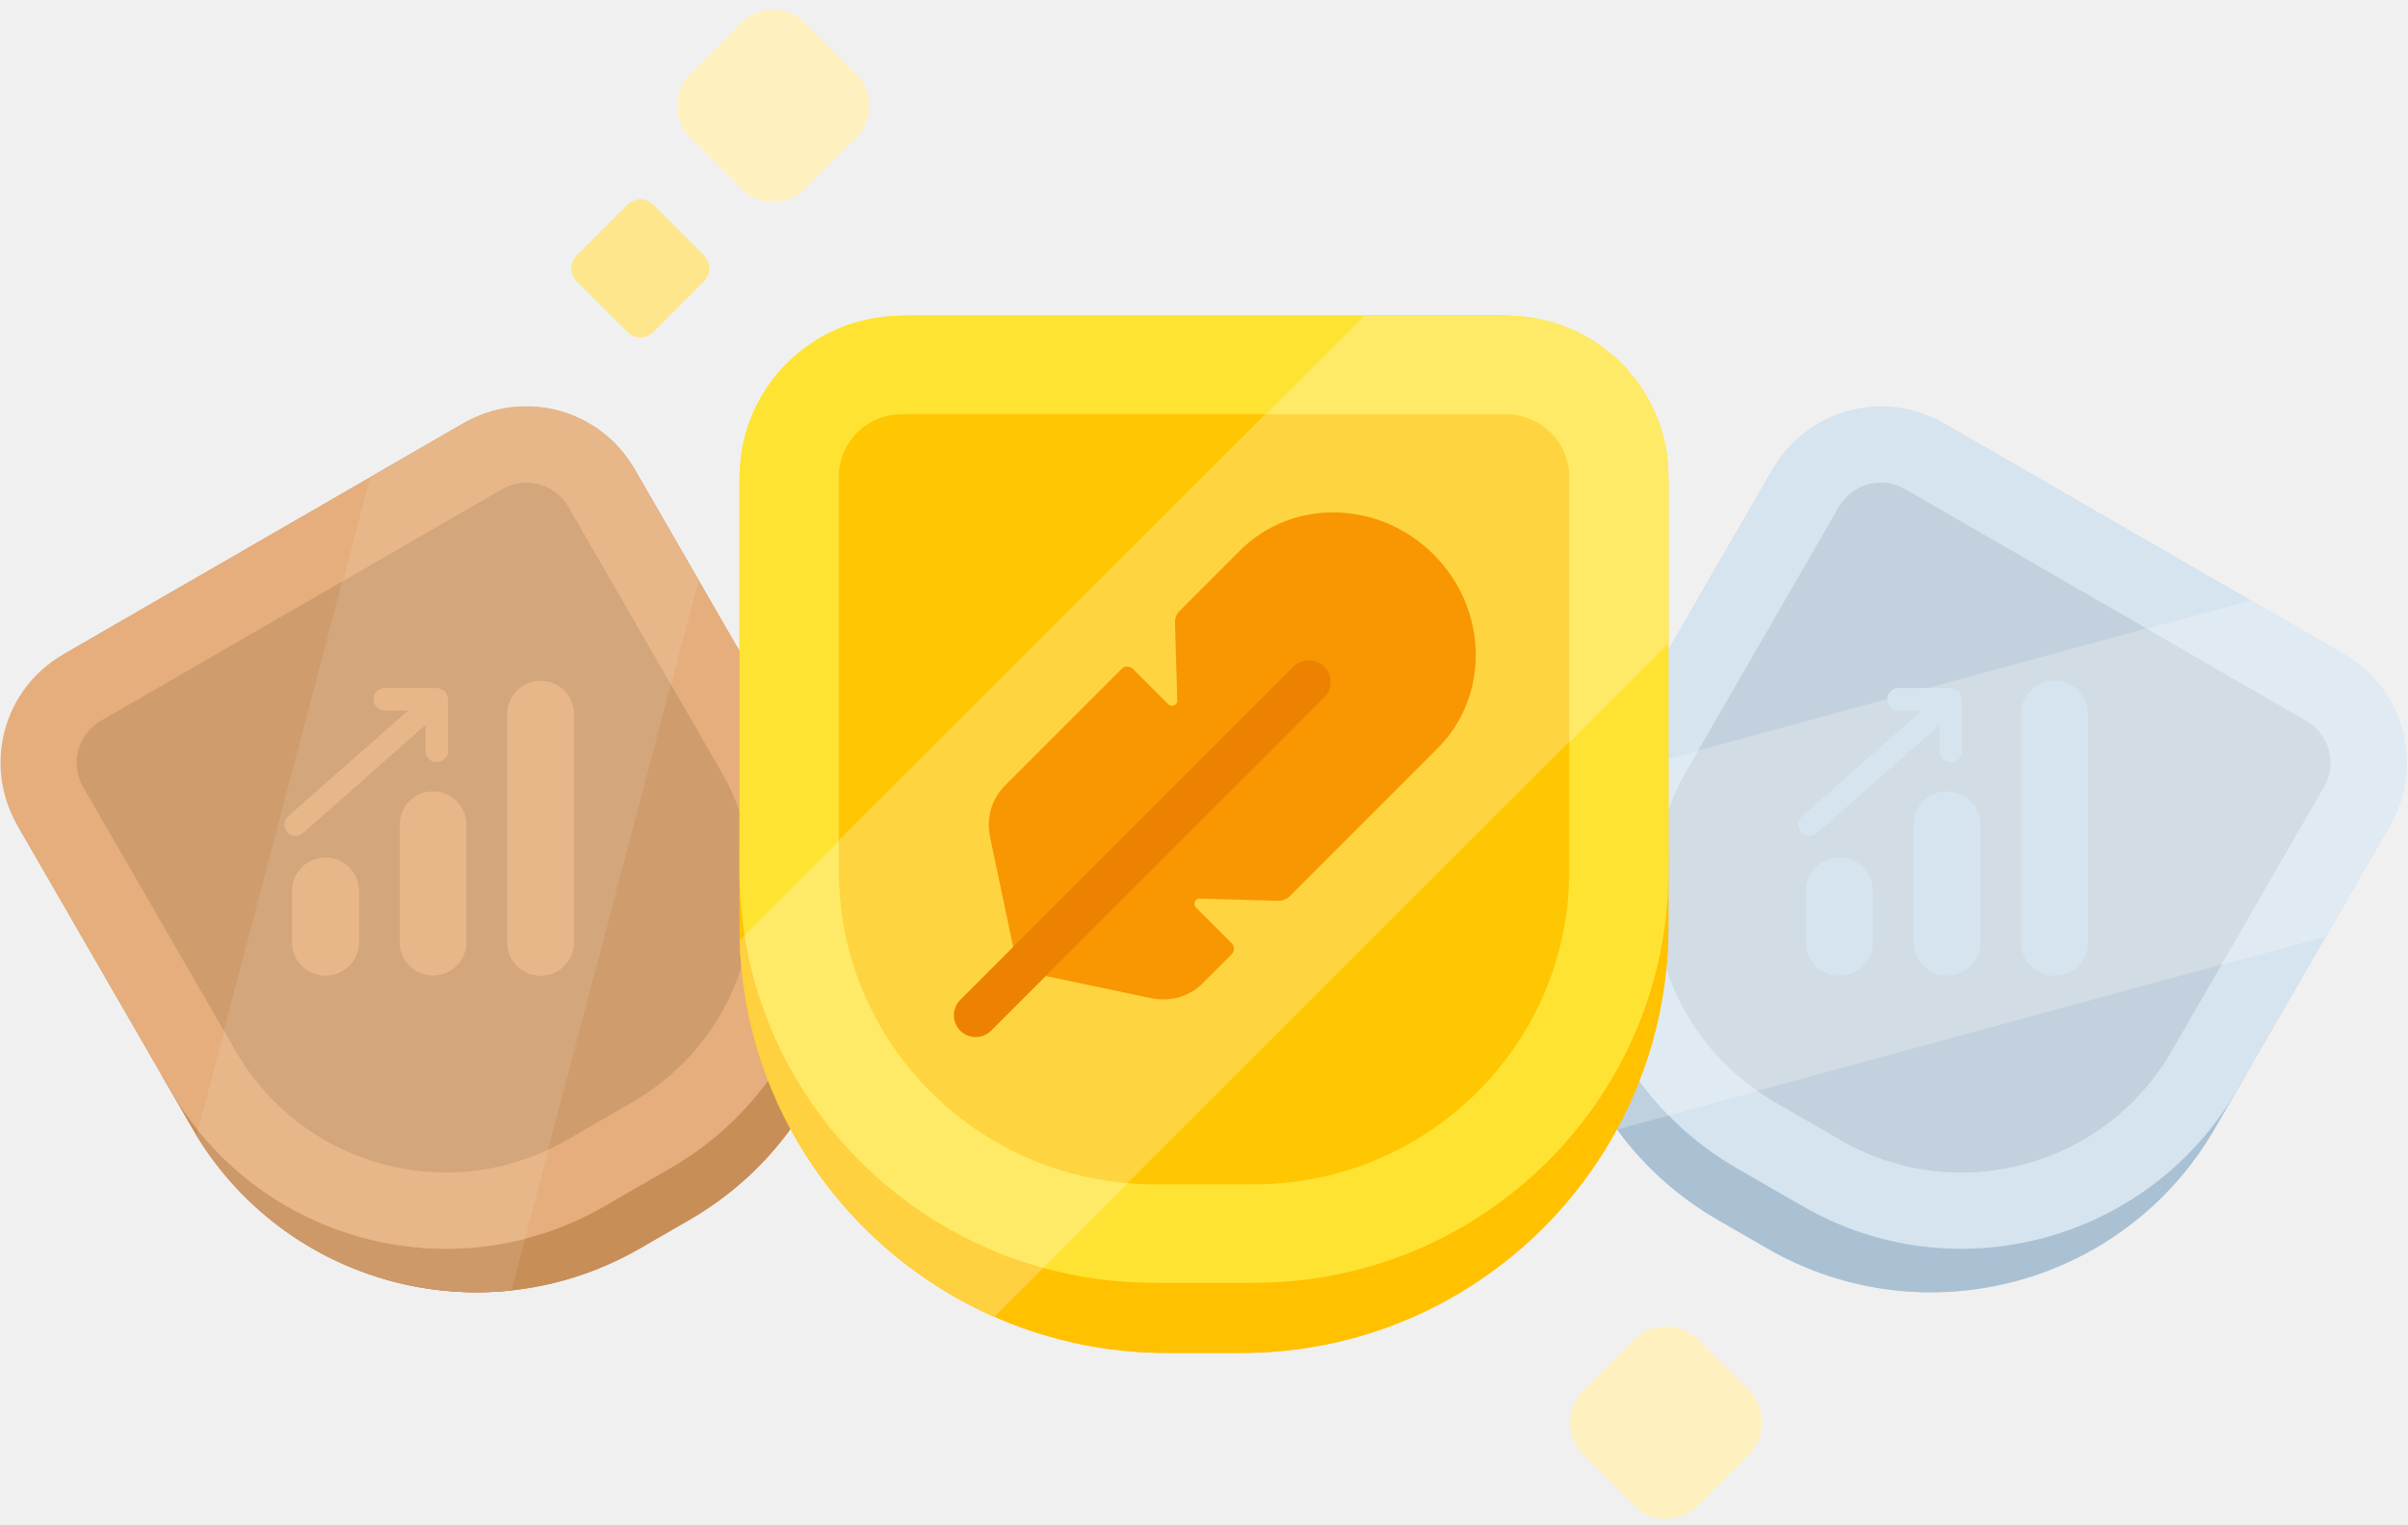
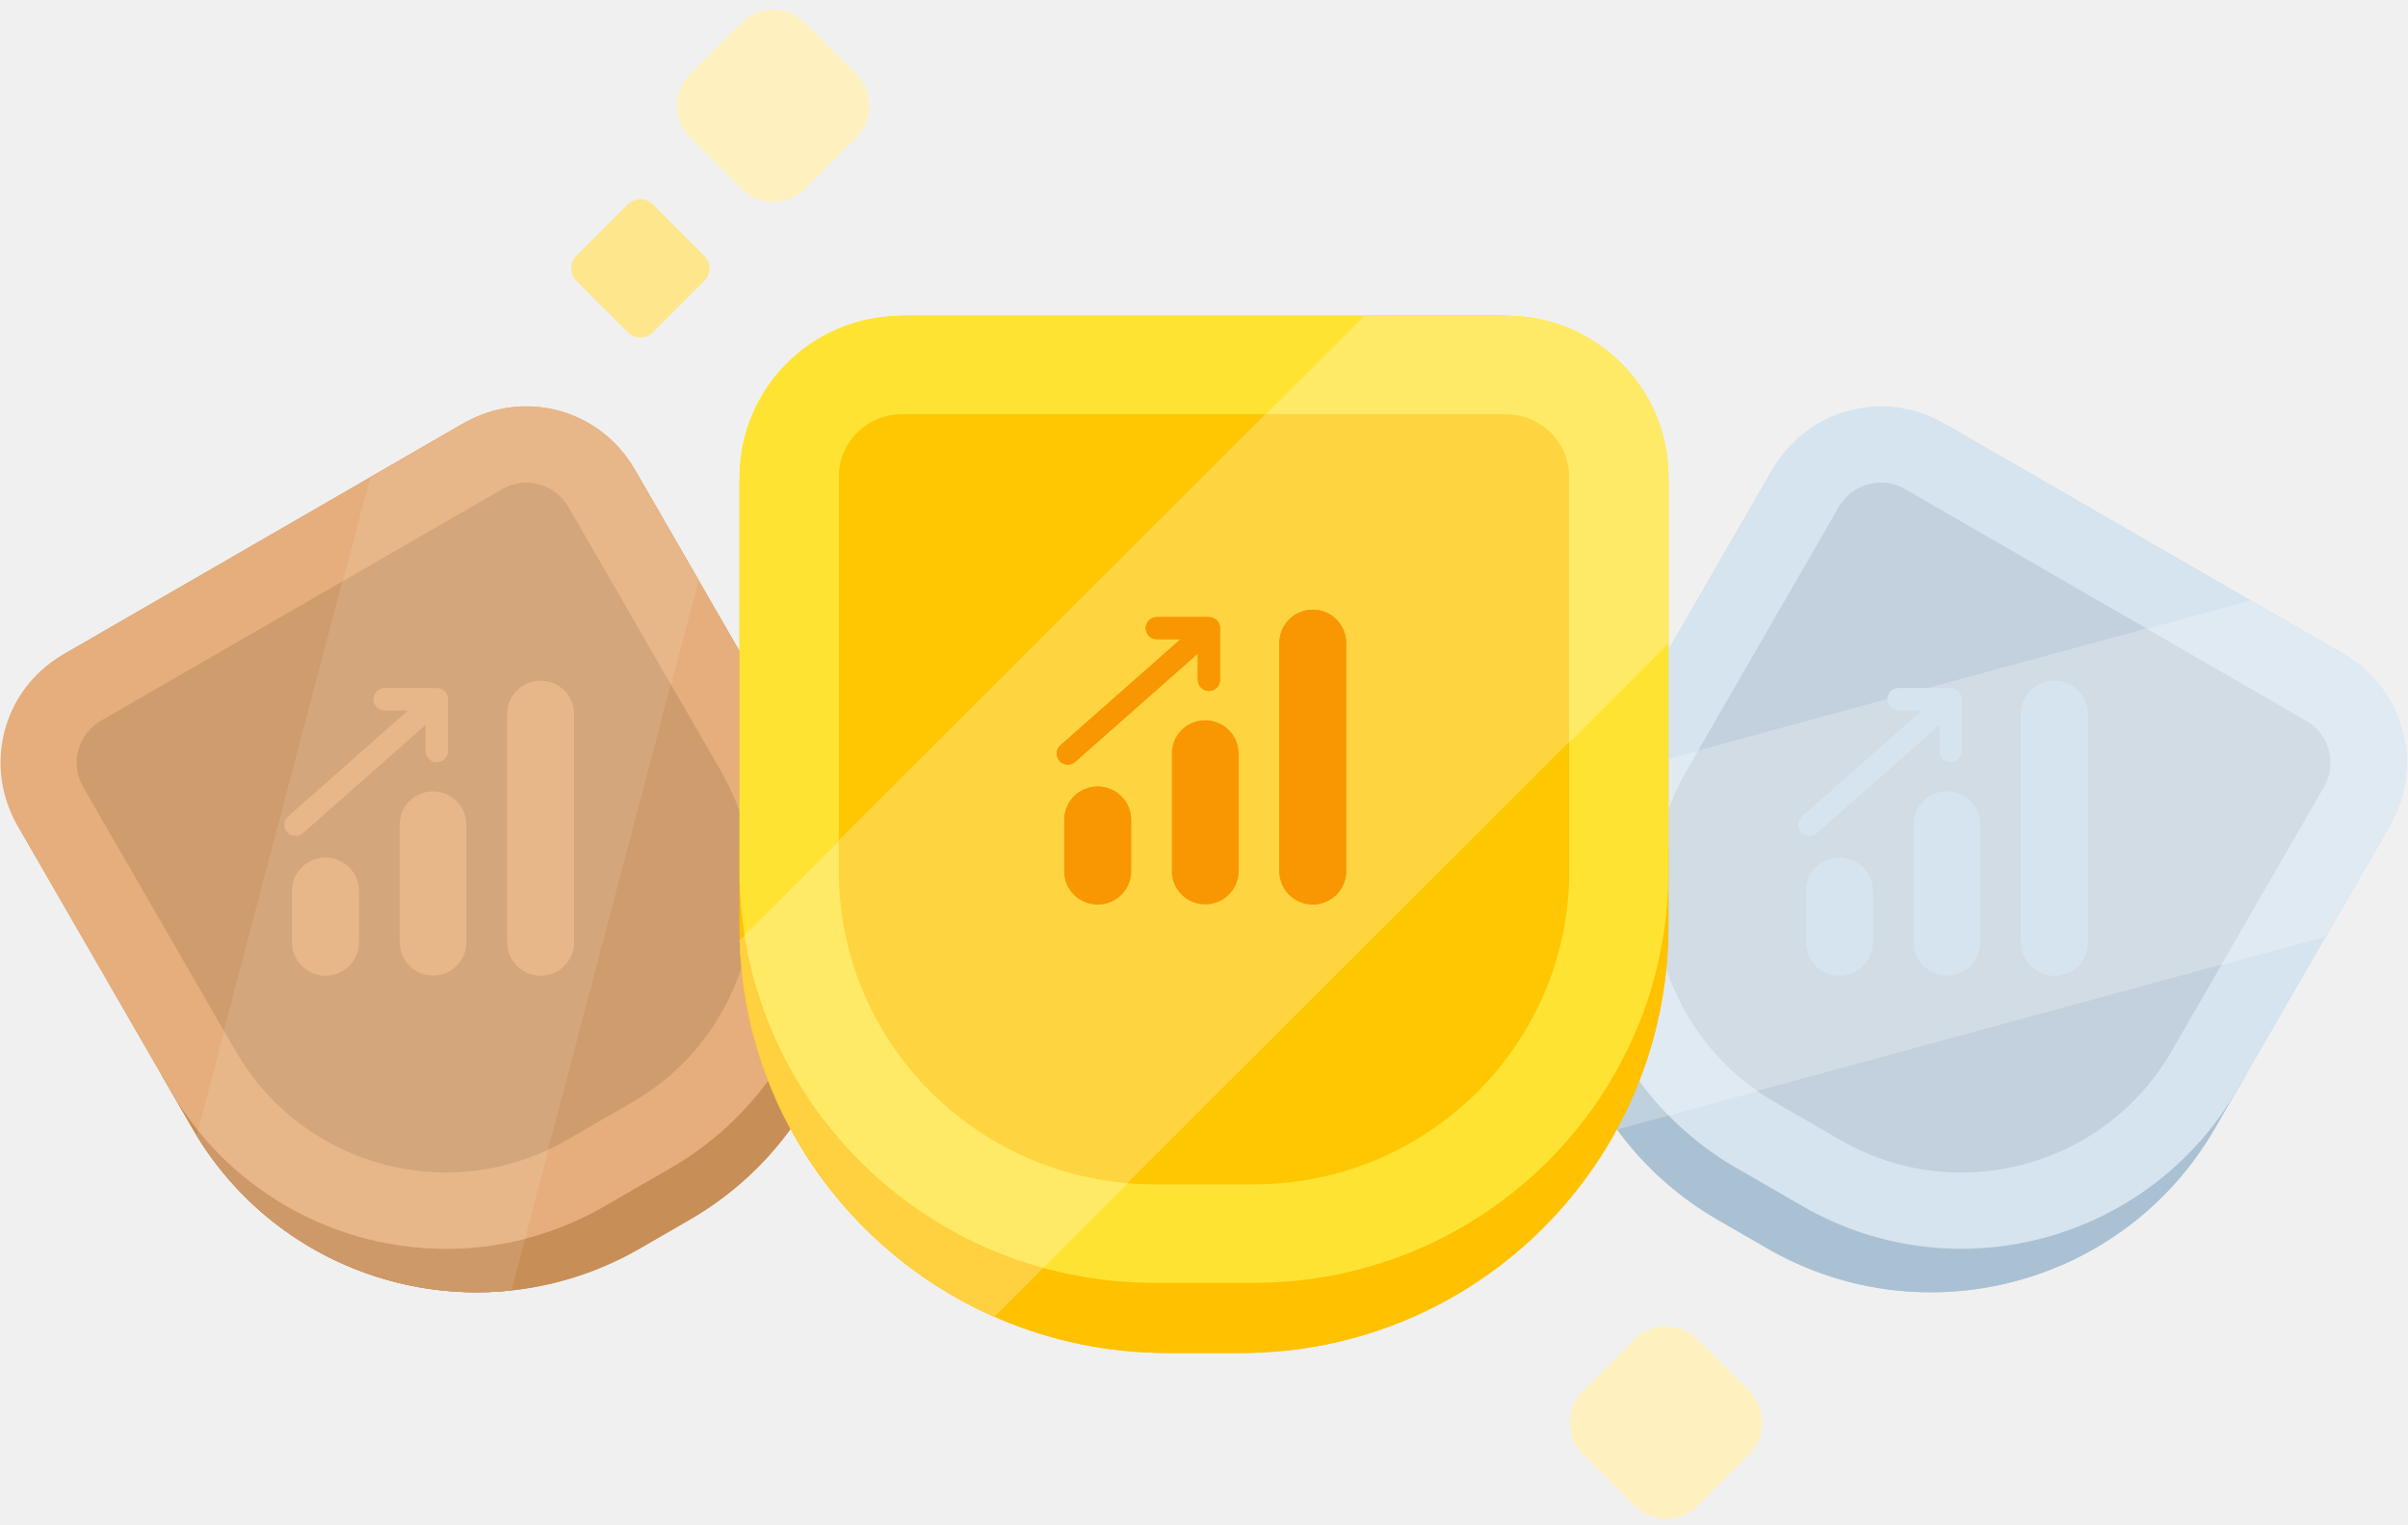
<svg xmlns="http://www.w3.org/2000/svg" width="237" height="150" viewBox="0 0 237 150" fill="none">
  <g clip-path="url(#clip0_108_2)">
    <path d="M6.493 64.251L45.358 41.814C51.395 38.328 59.115 40.397 62.601 46.433L79.661 75.981C88.569 91.408 83.283 111.134 67.855 120.041L62.996 122.846C47.569 131.752 27.84 126.467 18.933 111.04L1.873 81.493C-1.613 75.456 0.456 67.737 6.493 64.251Z" fill="#CF9C6D" />
    <path d="M36.377 46.999L45.349 41.82C51.386 38.334 59.119 40.426 62.621 46.492L68.734 57.078L50.295 126.986C38.268 128.249 26.039 122.639 19.313 111.698L36.377 46.999Z" fill="#D3A67B" />
    <path d="M15.845 105.692C23.232 112.842 29.573 116.787 34.87 117.527C40.167 118.269 49.364 116.498 62.464 112.216C69.897 104.649 74.416 98.5 76.021 93.77C77.626 89.041 77.811 81.329 76.574 70.633L79.662 75.981C88.57 91.408 83.284 111.134 67.856 120.041L62.997 122.846C47.569 131.752 27.841 126.467 18.933 111.04L15.845 105.692Z" fill="#C88E57" />
    <path d="M19.957 109.433C25.613 114.229 30.584 116.928 34.869 117.527C38.866 118.086 45.086 117.217 53.526 114.914L50.341 126.988C38.285 128.286 26.038 122.69 19.349 111.739L19.957 109.433Z" fill="#CD9968" />
    <path d="M9.926 70.932C9.383 71.246 8.908 71.663 8.527 72.161C8.147 72.658 7.867 73.225 7.706 73.831C7.544 74.436 7.503 75.067 7.586 75.688C7.668 76.309 7.872 76.907 8.186 77.45L23.191 103.438C29.783 114.854 44.366 118.775 55.763 112.196L62.248 108.452C73.646 101.872 77.541 87.283 70.949 75.866L55.944 49.878C55.312 48.782 54.271 47.982 53.049 47.654C51.827 47.325 50.525 47.495 49.429 48.127L9.926 70.932ZM6.174 64.435L45.678 41.63C51.539 38.246 59.039 40.263 62.429 46.134L77.434 72.123C86.098 87.128 80.978 106.301 66.001 114.949L59.514 118.693C44.536 127.34 25.37 122.187 16.705 107.182L1.701 81.194C-1.69 75.322 0.313 67.818 6.174 64.435Z" fill="#E5AE7C" />
    <path d="M22.057 101.472L23.191 103.437C29.448 114.272 42.901 118.357 53.999 113.12L51.682 121.901C39.93 124.935 27.245 120.854 19.483 111.233L22.057 101.472ZM66.058 67.396L55.944 49.879C55.312 48.783 54.271 47.983 53.049 47.654C51.828 47.325 50.525 47.495 49.429 48.127L33.737 57.185L36.432 46.968L45.678 41.63C51.539 38.246 59.039 40.263 62.429 46.134L68.77 57.116L66.058 67.396Z" fill="#E7B689" />
    <path d="M191.566 41.814L230.431 64.251C236.468 67.737 238.537 75.456 235.052 81.493L217.991 111.04C209.084 126.467 189.356 131.752 173.928 122.846L169.069 120.041C153.642 111.134 148.355 91.408 157.262 75.981L174.323 46.433C177.809 40.397 185.528 38.328 191.565 41.814H191.566Z" fill="#C2D1DD" />
    <path d="M221.45 59.066L230.422 64.245C236.459 67.731 238.513 75.473 235.011 81.539L228.899 92.125L159.134 111.112C152.025 101.327 150.77 87.934 156.883 76.638L221.45 59.066Z" fill="#D1DCE5" />
    <path d="M160.351 70.633C157.853 80.604 157.606 88.068 159.613 93.025C161.619 97.982 167.752 105.062 178.01 114.264C188.28 116.918 195.865 117.757 200.764 116.782C205.662 115.807 212.434 112.11 221.08 105.692L217.992 111.04C209.085 126.467 189.357 131.752 173.929 122.846L169.07 120.041C153.643 111.134 148.356 91.408 157.263 75.981L160.351 70.633Z" fill="#AAC1D4" />
    <path d="M159.167 76.063C157.84 83.359 157.988 89.013 159.613 93.025C161.126 96.766 164.99 101.715 171.204 107.874L159.155 111.153C152.002 101.362 150.726 87.959 156.865 76.69L159.167 76.063Z" fill="#BFD0DE" />
    <path d="M187.496 48.127C186.4 47.495 185.098 47.325 183.876 47.654C182.655 47.983 181.613 48.783 180.982 49.879L165.976 75.867C159.385 87.283 163.28 101.873 174.677 108.452L181.162 112.196C192.559 118.776 207.142 114.854 213.734 103.437L228.74 77.449C229.373 76.354 229.546 75.052 229.219 73.83C228.893 72.608 228.095 71.566 227 70.932L187.496 48.127ZM191.247 41.63L230.751 64.435C236.612 67.819 238.616 75.322 235.225 81.194L220.22 107.182C211.557 122.187 192.39 127.34 177.411 118.693L170.925 114.949C155.947 106.301 150.827 87.128 159.491 72.123L174.496 46.134C177.887 40.263 185.386 38.246 191.247 41.63Z" fill="#D6E4EF" />
    <path d="M167.112 73.901L165.976 75.866C159.72 86.702 162.91 100.395 172.994 107.386L164.231 109.771C155.727 101.11 152.918 88.085 157.371 76.552L167.112 73.901ZM218.625 94.967L228.74 77.45C229.053 76.907 229.257 76.309 229.34 75.688C229.422 75.067 229.381 74.436 229.22 73.831C229.058 73.225 228.779 72.658 228.398 72.161C228.017 71.663 227.542 71.246 227 70.932L211.307 61.873L221.505 59.097L230.751 64.435C236.612 67.819 238.616 75.322 235.225 81.193L228.884 92.175L218.625 94.967Z" fill="#E0EAF3" />
    <path d="M84.255 7.271L79.234 2.251C77.501 0.517 74.691 0.517 72.957 2.251L67.936 7.271C66.203 9.005 66.203 11.814 67.936 13.547L72.957 18.568C74.691 20.302 77.501 20.302 79.234 18.568L84.255 13.547C85.988 11.814 85.988 9.005 84.255 7.271Z" fill="#FFF1BF" />
    <path d="M69.299 25.156L64.278 20.136C63.584 19.442 62.46 19.442 61.767 20.136L56.746 25.156C56.053 25.85 56.053 26.974 56.746 27.667L61.767 32.688C62.46 33.381 63.584 33.381 64.278 32.688L69.299 27.667C69.992 26.974 69.992 25.85 69.299 25.156Z" fill="#FEE68C" />
    <path d="M172.132 136.857L167.11 131.836C165.377 130.103 162.567 130.103 160.834 131.836L155.813 136.857C154.079 138.59 154.079 141.4 155.813 143.133L160.834 148.154C162.567 149.887 165.377 149.887 167.11 148.154L172.132 143.133C173.865 141.4 173.865 138.59 172.132 136.857Z" fill="#FFF1BF" />
    <path d="M89.243 31.065H147.757C156.846 31.065 164.213 38.432 164.213 47.521V91.083C164.213 114.308 145.384 133.136 122.157 133.136H114.843C91.616 133.136 72.787 114.308 72.787 91.083V47.521C72.787 38.432 80.154 31.065 89.243 31.065Z" fill="#FEC701" />
    <path d="M134.234 31.065H147.741C156.829 31.065 164.197 38.402 164.197 47.452V63.247L97.802 129.564C83.397 123.206 73.248 109.029 72.787 92.441L134.234 31.065Z" fill="#FED540" />
-     <path d="M116.102 60.114L122.038 54.178C127.195 49.021 135.731 49.196 141.104 54.569C146.477 59.941 146.652 68.477 141.495 73.633L126.934 88.194C126.633 88.496 126.22 88.659 125.794 88.647L118.089 88.425C118.019 88.422 117.95 88.434 117.885 88.459C117.82 88.485 117.761 88.523 117.712 88.572C117.614 88.674 117.561 88.81 117.564 88.951C117.567 89.093 117.626 89.227 117.728 89.325L121.218 92.814C121.52 93.116 121.52 93.607 121.218 93.91L118.356 96.77C117.055 98.072 115.166 98.618 113.313 98.229L100.198 95.472L97.441 82.358C97.052 80.504 97.598 78.616 98.899 77.315L110.399 65.815C110.471 65.743 110.557 65.686 110.651 65.647C110.745 65.608 110.845 65.588 110.947 65.588C111.049 65.588 111.15 65.608 111.244 65.647C111.337 65.686 111.423 65.743 111.495 65.815L114.97 69.29C115.068 69.392 115.202 69.45 115.343 69.453C115.484 69.456 115.62 69.403 115.722 69.305C115.771 69.256 115.809 69.197 115.835 69.132C115.86 69.067 115.872 68.998 115.87 68.928L115.648 61.253C115.636 60.827 115.8 60.414 116.101 60.114H116.102Z" fill="#F89701" />
-     <path d="M128.819 67.12L96.029 99.907" stroke="#ED8200" stroke-width="4.292" stroke-linecap="round" />
    <path d="M72.787 83.48C76.466 96.252 81.054 104.764 86.551 109.014C92.048 113.266 103.589 117.226 121.172 120.896C134.498 117.231 143.609 113.27 148.504 109.014C153.399 104.759 158.636 96.248 164.213 83.48V91.083C164.213 114.308 145.384 133.136 122.157 133.136H114.843C91.616 133.136 72.787 114.308 72.787 91.083V83.48Z" fill="#FFC100" />
    <path d="M74.99 90.321C78.248 99.343 82.102 105.574 86.551 109.014C90.699 112.222 98.288 115.265 109.319 118.142L97.875 129.573C83.507 123.231 73.358 109.079 72.81 92.499L74.99 90.321Z" fill="#FFD040" />
    <path d="M88.764 40.759C85.332 40.759 82.551 43.52 82.551 46.928V85.702C82.551 102.737 96.46 116.546 113.618 116.546H123.382C140.54 116.546 154.449 102.737 154.449 85.702V46.928C154.449 43.52 151.668 40.759 148.236 40.759H88.764ZM88.764 31.065H148.236C157.06 31.065 164.213 38.166 164.213 46.928V85.702C164.213 108.091 145.933 126.24 123.382 126.24H113.618C91.067 126.24 72.787 108.091 72.787 85.702V46.928C72.787 38.167 79.94 31.065 88.764 31.065Z" fill="#FEE333" />
    <path d="M82.551 82.771V85.702C82.551 101.869 95.08 115.131 111.023 116.439L102.684 124.77C87.434 120.572 75.772 107.811 73.281 92.029L82.551 82.771ZM154.449 73.065V46.928C154.449 43.52 151.668 40.759 148.236 40.759H124.611L134.318 31.065H148.236C157.06 31.065 164.213 38.166 164.213 46.928V63.312L154.449 73.065Z" fill="#FEEA66" />
    <path d="M202.206 67C200.392 67 198.921 68.461 198.921 70.263V92.737C198.921 94.539 200.392 96 202.206 96C204.02 96 205.491 94.539 205.491 92.737V70.263C205.491 68.461 204.02 67 202.206 67ZM186.876 67.725C186.62 67.721 186.371 67.806 186.172 67.966C185.973 68.126 185.836 68.349 185.786 68.598C185.736 68.847 185.775 69.106 185.896 69.329C186.018 69.553 186.214 69.727 186.452 69.822C186.587 69.875 186.731 69.902 186.876 69.9H189.197L177.388 80.325C177.277 80.418 177.185 80.533 177.119 80.663C177.053 80.792 177.013 80.933 177.003 81.078C176.99 81.259 177.023 81.441 177.099 81.606C177.174 81.771 177.291 81.915 177.437 82.025C177.583 82.134 177.755 82.205 177.936 82.231C178.117 82.258 178.301 82.239 178.473 82.176C178.61 82.126 178.736 82.049 178.843 81.95L190.891 71.314V73.888C190.889 74.032 190.916 74.175 190.97 74.308C191.024 74.442 191.104 74.564 191.206 74.666C191.36 74.821 191.556 74.926 191.77 74.969C191.985 75.012 192.207 74.99 192.408 74.906C192.61 74.822 192.782 74.681 192.902 74.499C193.022 74.317 193.084 74.105 193.081 73.888V68.812C193.081 68.67 193.053 68.528 192.998 68.396C192.943 68.264 192.862 68.144 192.76 68.043C192.659 67.942 192.538 67.862 192.405 67.808C192.272 67.753 192.13 67.725 191.986 67.725H186.876ZM191.621 77.875C189.807 77.875 188.336 79.336 188.336 81.138V92.737C188.336 94.539 189.807 96 191.621 96C193.435 96 194.906 94.539 194.906 92.737V81.138C194.906 79.336 193.435 77.875 191.621 77.875ZM181.036 84.4C179.221 84.4 177.75 85.861 177.75 87.662V92.737C177.75 94.539 179.221 96 181.036 96C182.85 96 184.321 94.539 184.321 92.737V87.662C184.321 85.861 182.85 84.4 181.036 84.4Z" fill="#D6E4EF" />
    <path d="M202.206 67C200.392 67 198.921 68.461 198.921 70.263V92.737C198.921 94.539 200.392 96 202.206 96C204.02 96 205.491 94.539 205.491 92.737V70.263C205.491 68.461 204.02 67 202.206 67ZM186.876 67.725C186.62 67.721 186.371 67.806 186.172 67.966C185.973 68.126 185.836 68.349 185.786 68.598C185.736 68.847 185.775 69.106 185.896 69.329C186.018 69.553 186.214 69.727 186.452 69.822C186.587 69.875 186.731 69.902 186.876 69.9H189.197L177.388 80.325C177.277 80.418 177.185 80.533 177.119 80.663C177.053 80.792 177.013 80.933 177.003 81.078C176.99 81.259 177.023 81.441 177.099 81.606C177.174 81.771 177.291 81.915 177.437 82.025C177.583 82.134 177.755 82.205 177.936 82.231C178.117 82.258 178.301 82.239 178.473 82.176C178.61 82.126 178.736 82.049 178.843 81.95L190.891 71.314V73.888C190.889 74.032 190.916 74.175 190.97 74.308C191.024 74.442 191.104 74.564 191.206 74.666C191.36 74.821 191.556 74.926 191.77 74.969C191.985 75.012 192.207 74.99 192.408 74.906C192.61 74.822 192.782 74.681 192.902 74.499C193.022 74.317 193.084 74.105 193.081 73.888V68.812C193.081 68.67 193.053 68.528 192.998 68.396C192.943 68.264 192.862 68.144 192.76 68.043C192.659 67.942 192.538 67.862 192.405 67.808C192.272 67.753 192.13 67.725 191.986 67.725H186.876ZM181.036 84.4C179.221 84.4 177.75 85.861 177.75 87.662V92.737C177.75 94.539 179.221 96 181.036 96C182.85 96 184.321 94.539 184.321 92.737V87.662C184.321 85.861 182.85 84.4 181.036 84.4Z" fill="#D6E4EF" />
    <path d="M53.206 67C51.392 67 49.921 68.461 49.921 70.263V92.737C49.921 94.539 51.392 96 53.206 96C55.02 96 56.491 94.539 56.491 92.737V70.263C56.491 68.461 55.02 67 53.206 67ZM37.876 67.725C37.62 67.721 37.371 67.806 37.172 67.966C36.973 68.126 36.836 68.349 36.786 68.598C36.736 68.847 36.775 69.106 36.896 69.329C37.018 69.553 37.215 69.727 37.452 69.822C37.587 69.875 37.731 69.902 37.876 69.9H40.197L28.388 80.325C28.277 80.418 28.185 80.533 28.119 80.663C28.053 80.792 28.013 80.933 28.003 81.078C27.99 81.259 28.023 81.441 28.099 81.606C28.174 81.771 28.291 81.915 28.437 82.025C28.583 82.134 28.755 82.205 28.936 82.231C29.116 82.258 29.301 82.239 29.473 82.176C29.61 82.126 29.736 82.049 29.843 81.95L41.891 71.314V73.888C41.889 74.032 41.916 74.175 41.97 74.308C42.024 74.442 42.104 74.564 42.206 74.666C42.359 74.821 42.556 74.926 42.77 74.969C42.985 75.012 43.207 74.99 43.408 74.906C43.61 74.822 43.782 74.681 43.902 74.499C44.022 74.317 44.084 74.105 44.081 73.888V68.812C44.081 68.67 44.053 68.528 43.998 68.396C43.943 68.264 43.862 68.144 43.76 68.043C43.659 67.942 43.538 67.862 43.405 67.808C43.272 67.753 43.13 67.725 42.986 67.725H37.876ZM42.621 77.875C40.807 77.875 39.336 79.336 39.336 81.138V92.737C39.336 94.539 40.807 96 42.621 96C44.435 96 45.906 94.539 45.906 92.737V81.138C45.906 79.336 44.435 77.875 42.621 77.875ZM32.035 84.4C30.221 84.4 28.75 85.861 28.75 87.662V92.737C28.75 94.539 30.221 96 32.035 96C33.85 96 35.321 94.539 35.321 92.737V87.662C35.321 85.861 33.85 84.4 32.035 84.4Z" fill="#E7B689" />
    <path d="M53.206 67C51.392 67 49.921 68.461 49.921 70.263V92.737C49.921 94.539 51.392 96 53.206 96C55.02 96 56.491 94.539 56.491 92.737V70.263C56.491 68.461 55.02 67 53.206 67ZM37.876 67.725C37.62 67.721 37.371 67.806 37.172 67.966C36.973 68.126 36.836 68.349 36.786 68.598C36.736 68.847 36.775 69.106 36.896 69.329C37.018 69.553 37.215 69.727 37.452 69.822C37.587 69.875 37.731 69.902 37.876 69.9H40.197L28.388 80.325C28.277 80.418 28.185 80.533 28.119 80.663C28.053 80.792 28.013 80.933 28.003 81.078C27.99 81.259 28.023 81.441 28.099 81.606C28.174 81.771 28.291 81.915 28.437 82.025C28.583 82.134 28.755 82.205 28.936 82.231C29.116 82.258 29.301 82.239 29.473 82.176C29.61 82.126 29.736 82.049 29.843 81.95L41.891 71.314V73.888C41.889 74.032 41.916 74.175 41.97 74.308C42.024 74.442 42.104 74.564 42.206 74.666C42.359 74.821 42.556 74.926 42.77 74.969C42.985 75.012 43.207 74.99 43.408 74.906C43.61 74.822 43.782 74.681 43.902 74.499C44.022 74.317 44.084 74.105 44.081 73.888V68.812C44.081 68.67 44.053 68.528 43.998 68.396C43.943 68.264 43.862 68.144 43.76 68.043C43.659 67.942 43.538 67.862 43.405 67.808C43.272 67.753 43.13 67.725 42.986 67.725H37.876ZM32.035 84.4C30.221 84.4 28.75 85.861 28.75 87.662V92.737C28.75 94.539 30.221 96 32.035 96C33.85 96 35.321 94.539 35.321 92.737V87.662C35.321 85.861 33.85 84.4 32.035 84.4Z" fill="#E7B689" />
+     <path d="M129.206 60C127.392 60 125.921 61.461 125.921 63.263V85.737C125.921 87.539 127.392 89 129.206 89C131.02 89 132.491 87.539 132.491 85.737V63.263C132.491 61.461 131.02 60 129.206 60ZM113.876 60.725C113.62 60.721 113.371 60.806 113.172 60.966C112.973 61.126 112.836 61.349 112.786 61.598C112.736 61.847 112.775 62.106 112.896 62.33C113.018 62.553 113.214 62.727 113.452 62.822C113.587 62.875 113.731 62.902 113.876 62.9H116.197L104.388 73.325C104.277 73.418 104.185 73.533 104.119 73.663C104.053 73.792 104.013 73.933 104.003 74.078C103.99 74.259 104.023 74.441 104.099 74.606C104.174 74.771 104.291 74.915 104.437 75.025C104.583 75.134 104.755 75.205 104.936 75.231C105.117 75.258 105.301 75.239 105.473 75.176C105.61 75.126 105.736 75.049 105.843 74.95L117.891 64.314V66.888C117.889 67.032 117.916 67.175 117.97 67.308C118.024 67.442 118.104 67.564 118.206 67.666C118.36 67.821 118.556 67.926 118.77 67.969C118.985 68.012 119.207 67.99 119.408 67.906C119.61 67.822 119.782 67.681 119.902 67.499C120.022 67.317 120.084 67.105 120.081 66.888V61.812C120.081 61.67 120.053 61.528 119.998 61.396C119.943 61.264 119.862 61.144 119.76 61.043C119.659 60.942 119.538 60.862 119.405 60.808C119.272 60.753 119.13 60.725 118.986 60.725H113.876ZM118.621 70.875C116.807 70.875 115.336 72.336 115.336 74.138V85.737C115.336 87.539 116.807 89 118.621 89C120.435 89 121.906 87.539 121.906 85.737V74.138C121.906 72.336 120.435 70.875 118.621 70.875ZM108.036 77.4C106.221 77.4 104.75 78.861 104.75 80.662V85.737C104.75 87.539 106.221 89 108.036 89C109.85 89 111.321 87.539 111.321 85.737V80.662C111.321 78.861 109.85 77.4 108.036 77.4Z" fill="#F89701" />
+     <path d="M129.206 60C127.392 60 125.921 61.461 125.921 63.263V85.737C125.921 87.539 127.392 89 129.206 89C131.02 89 132.491 87.539 132.491 85.737V63.263C132.491 61.461 131.02 60 129.206 60ZM113.876 60.725C113.62 60.721 113.371 60.806 113.172 60.966C112.973 61.126 112.836 61.349 112.786 61.598C112.736 61.847 112.775 62.106 112.896 62.33C113.018 62.553 113.214 62.727 113.452 62.822C113.587 62.875 113.731 62.902 113.876 62.9H116.197L104.388 73.325C104.277 73.418 104.185 73.533 104.119 73.663C104.053 73.792 104.013 73.933 104.003 74.078C103.99 74.259 104.023 74.441 104.099 74.606C104.174 74.771 104.291 74.915 104.437 75.025C104.583 75.134 104.755 75.205 104.936 75.231C105.117 75.258 105.301 75.239 105.473 75.176C105.61 75.126 105.736 75.049 105.843 74.95L117.891 64.314V66.888C117.889 67.032 117.916 67.175 117.97 67.308C118.024 67.442 118.104 67.564 118.206 67.666C118.36 67.821 118.556 67.926 118.77 67.969C118.985 68.012 119.207 67.99 119.408 67.906C119.61 67.822 119.782 67.681 119.902 67.499C120.022 67.317 120.084 67.105 120.081 66.888V61.812C120.081 61.67 120.053 61.528 119.998 61.396C119.943 61.264 119.862 61.144 119.76 61.043C119.659 60.942 119.538 60.862 119.405 60.808C119.272 60.753 119.13 60.725 118.986 60.725H113.876ZM108.036 77.4C106.221 77.4 104.75 78.861 104.75 80.662V85.737C104.75 87.539 106.221 89 108.036 89C109.85 89 111.321 87.539 111.321 85.737V80.662C111.321 78.861 109.85 77.4 108.036 77.4Z" fill="#F89701" />
  </g>
  <defs>
    <clipPath id="clip0_108_2">
      <rect width="237" height="150" fill="white" />
    </clipPath>
  </defs>
</svg>
